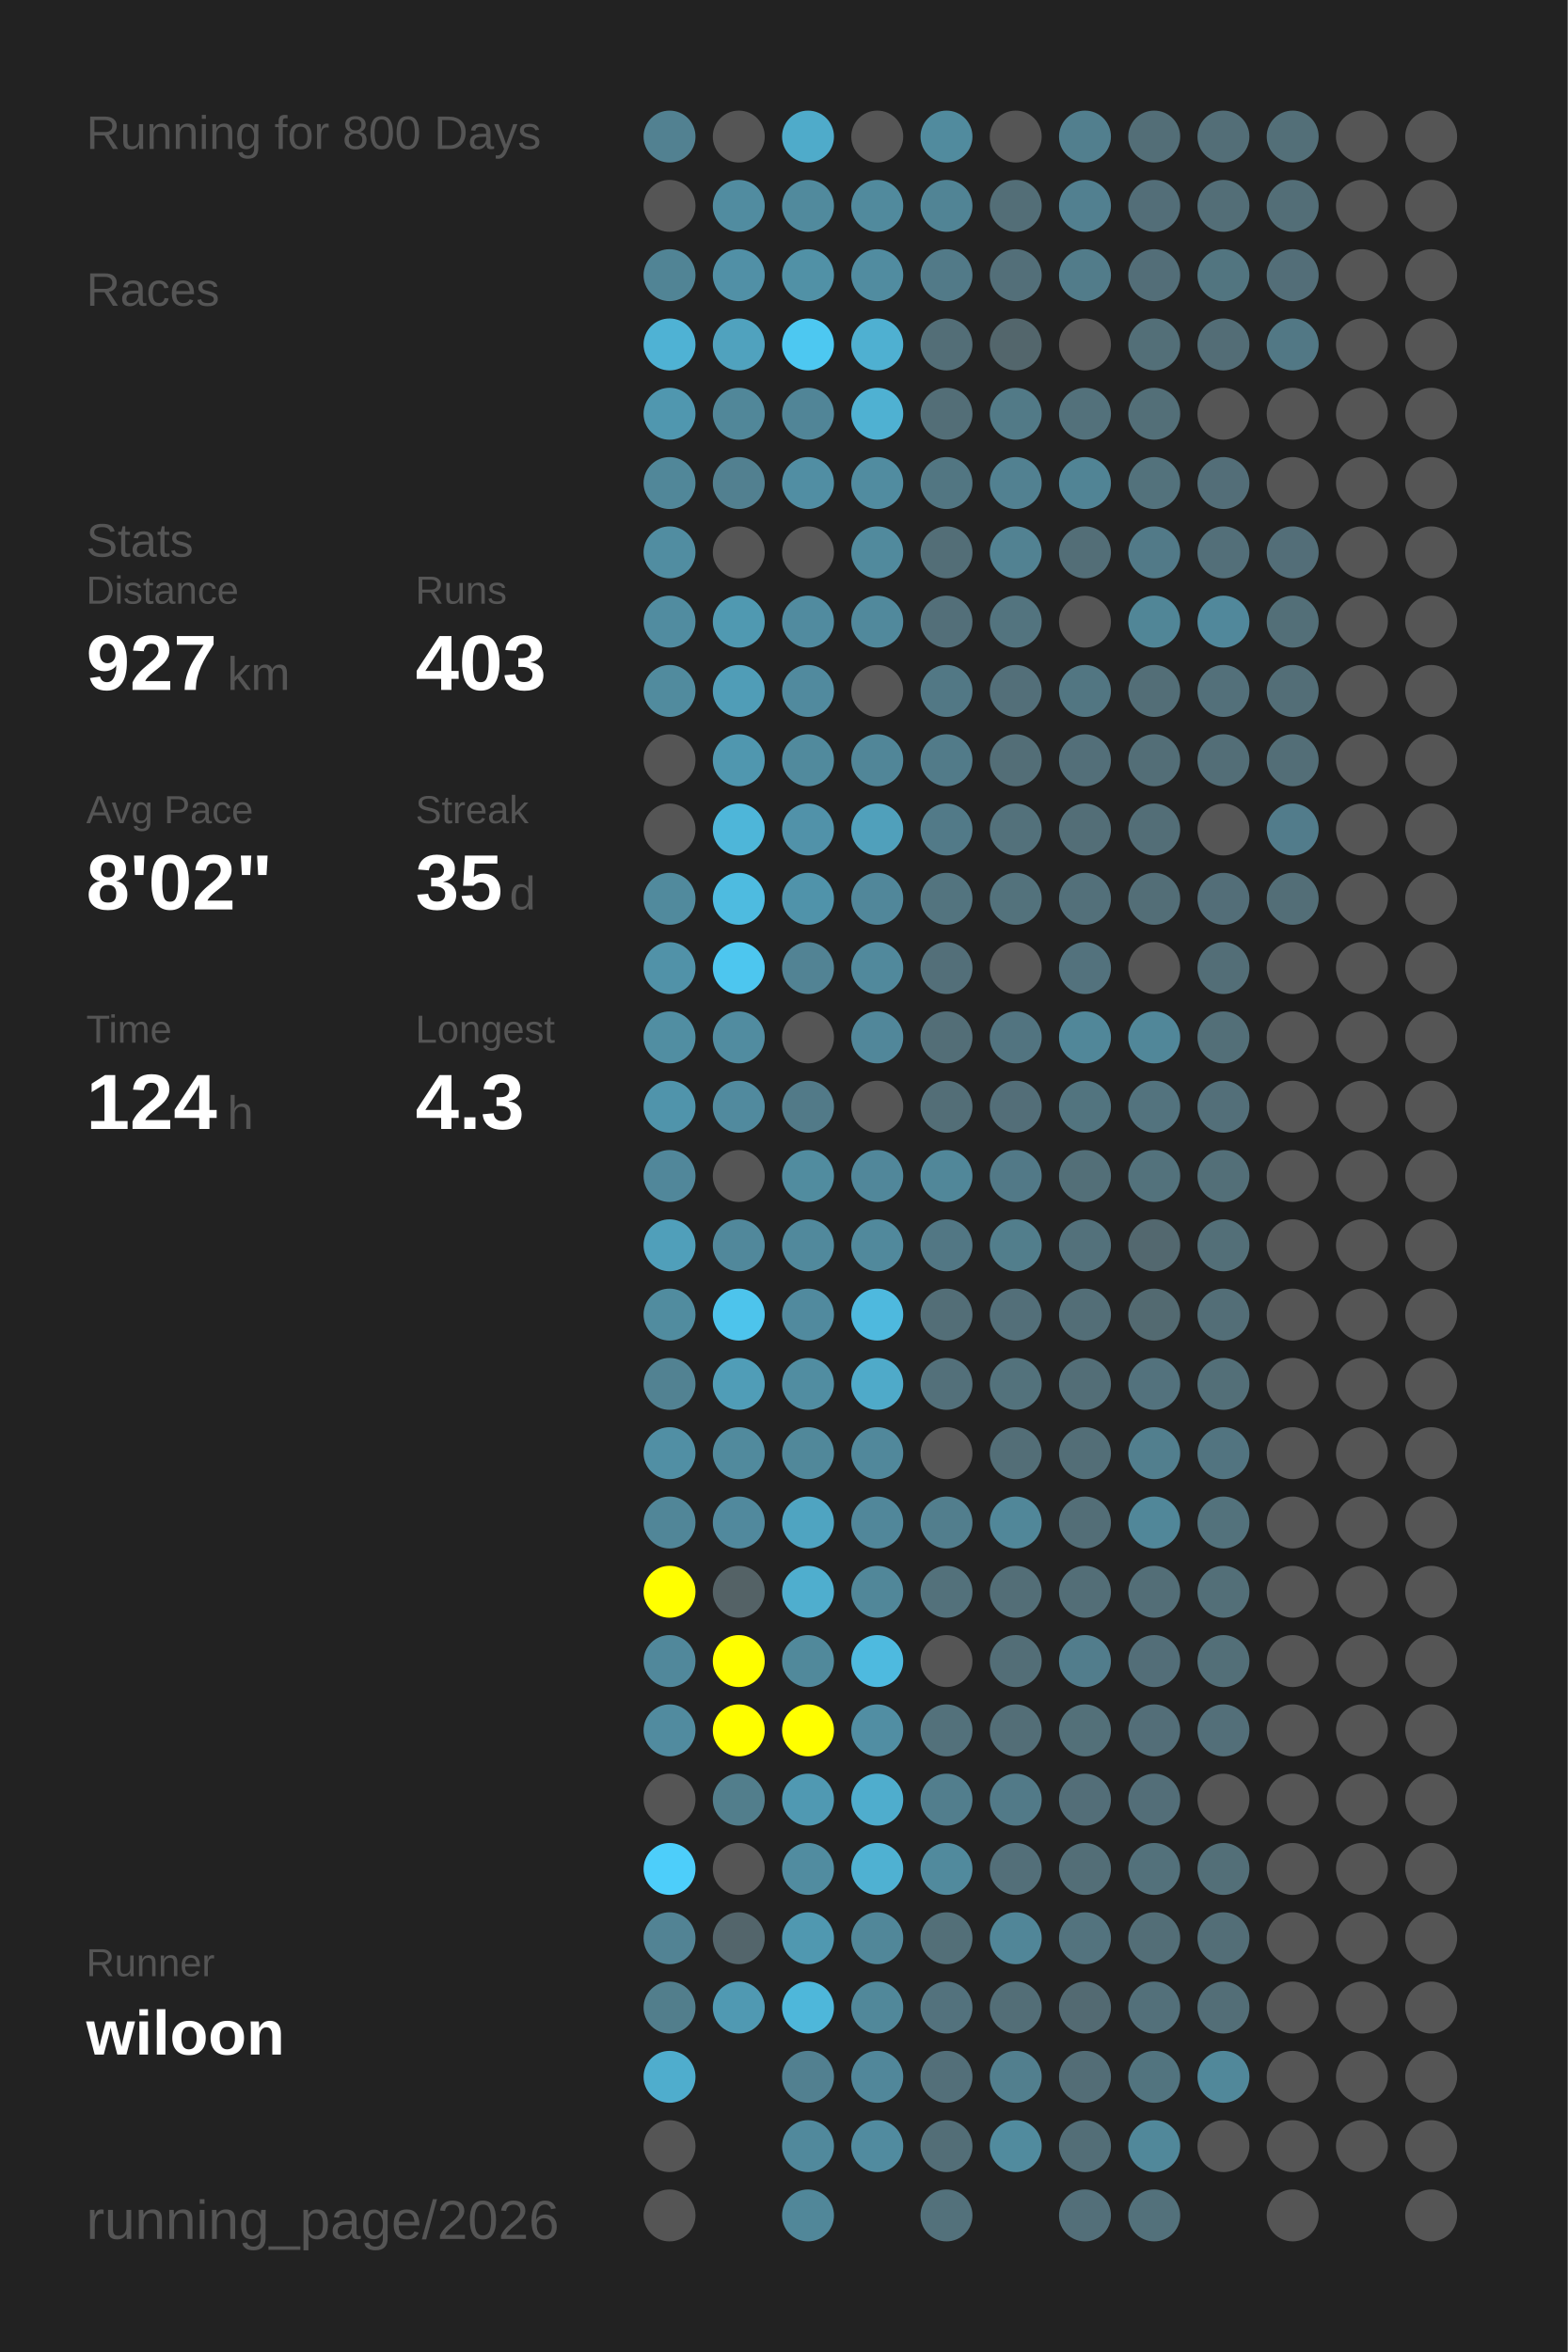
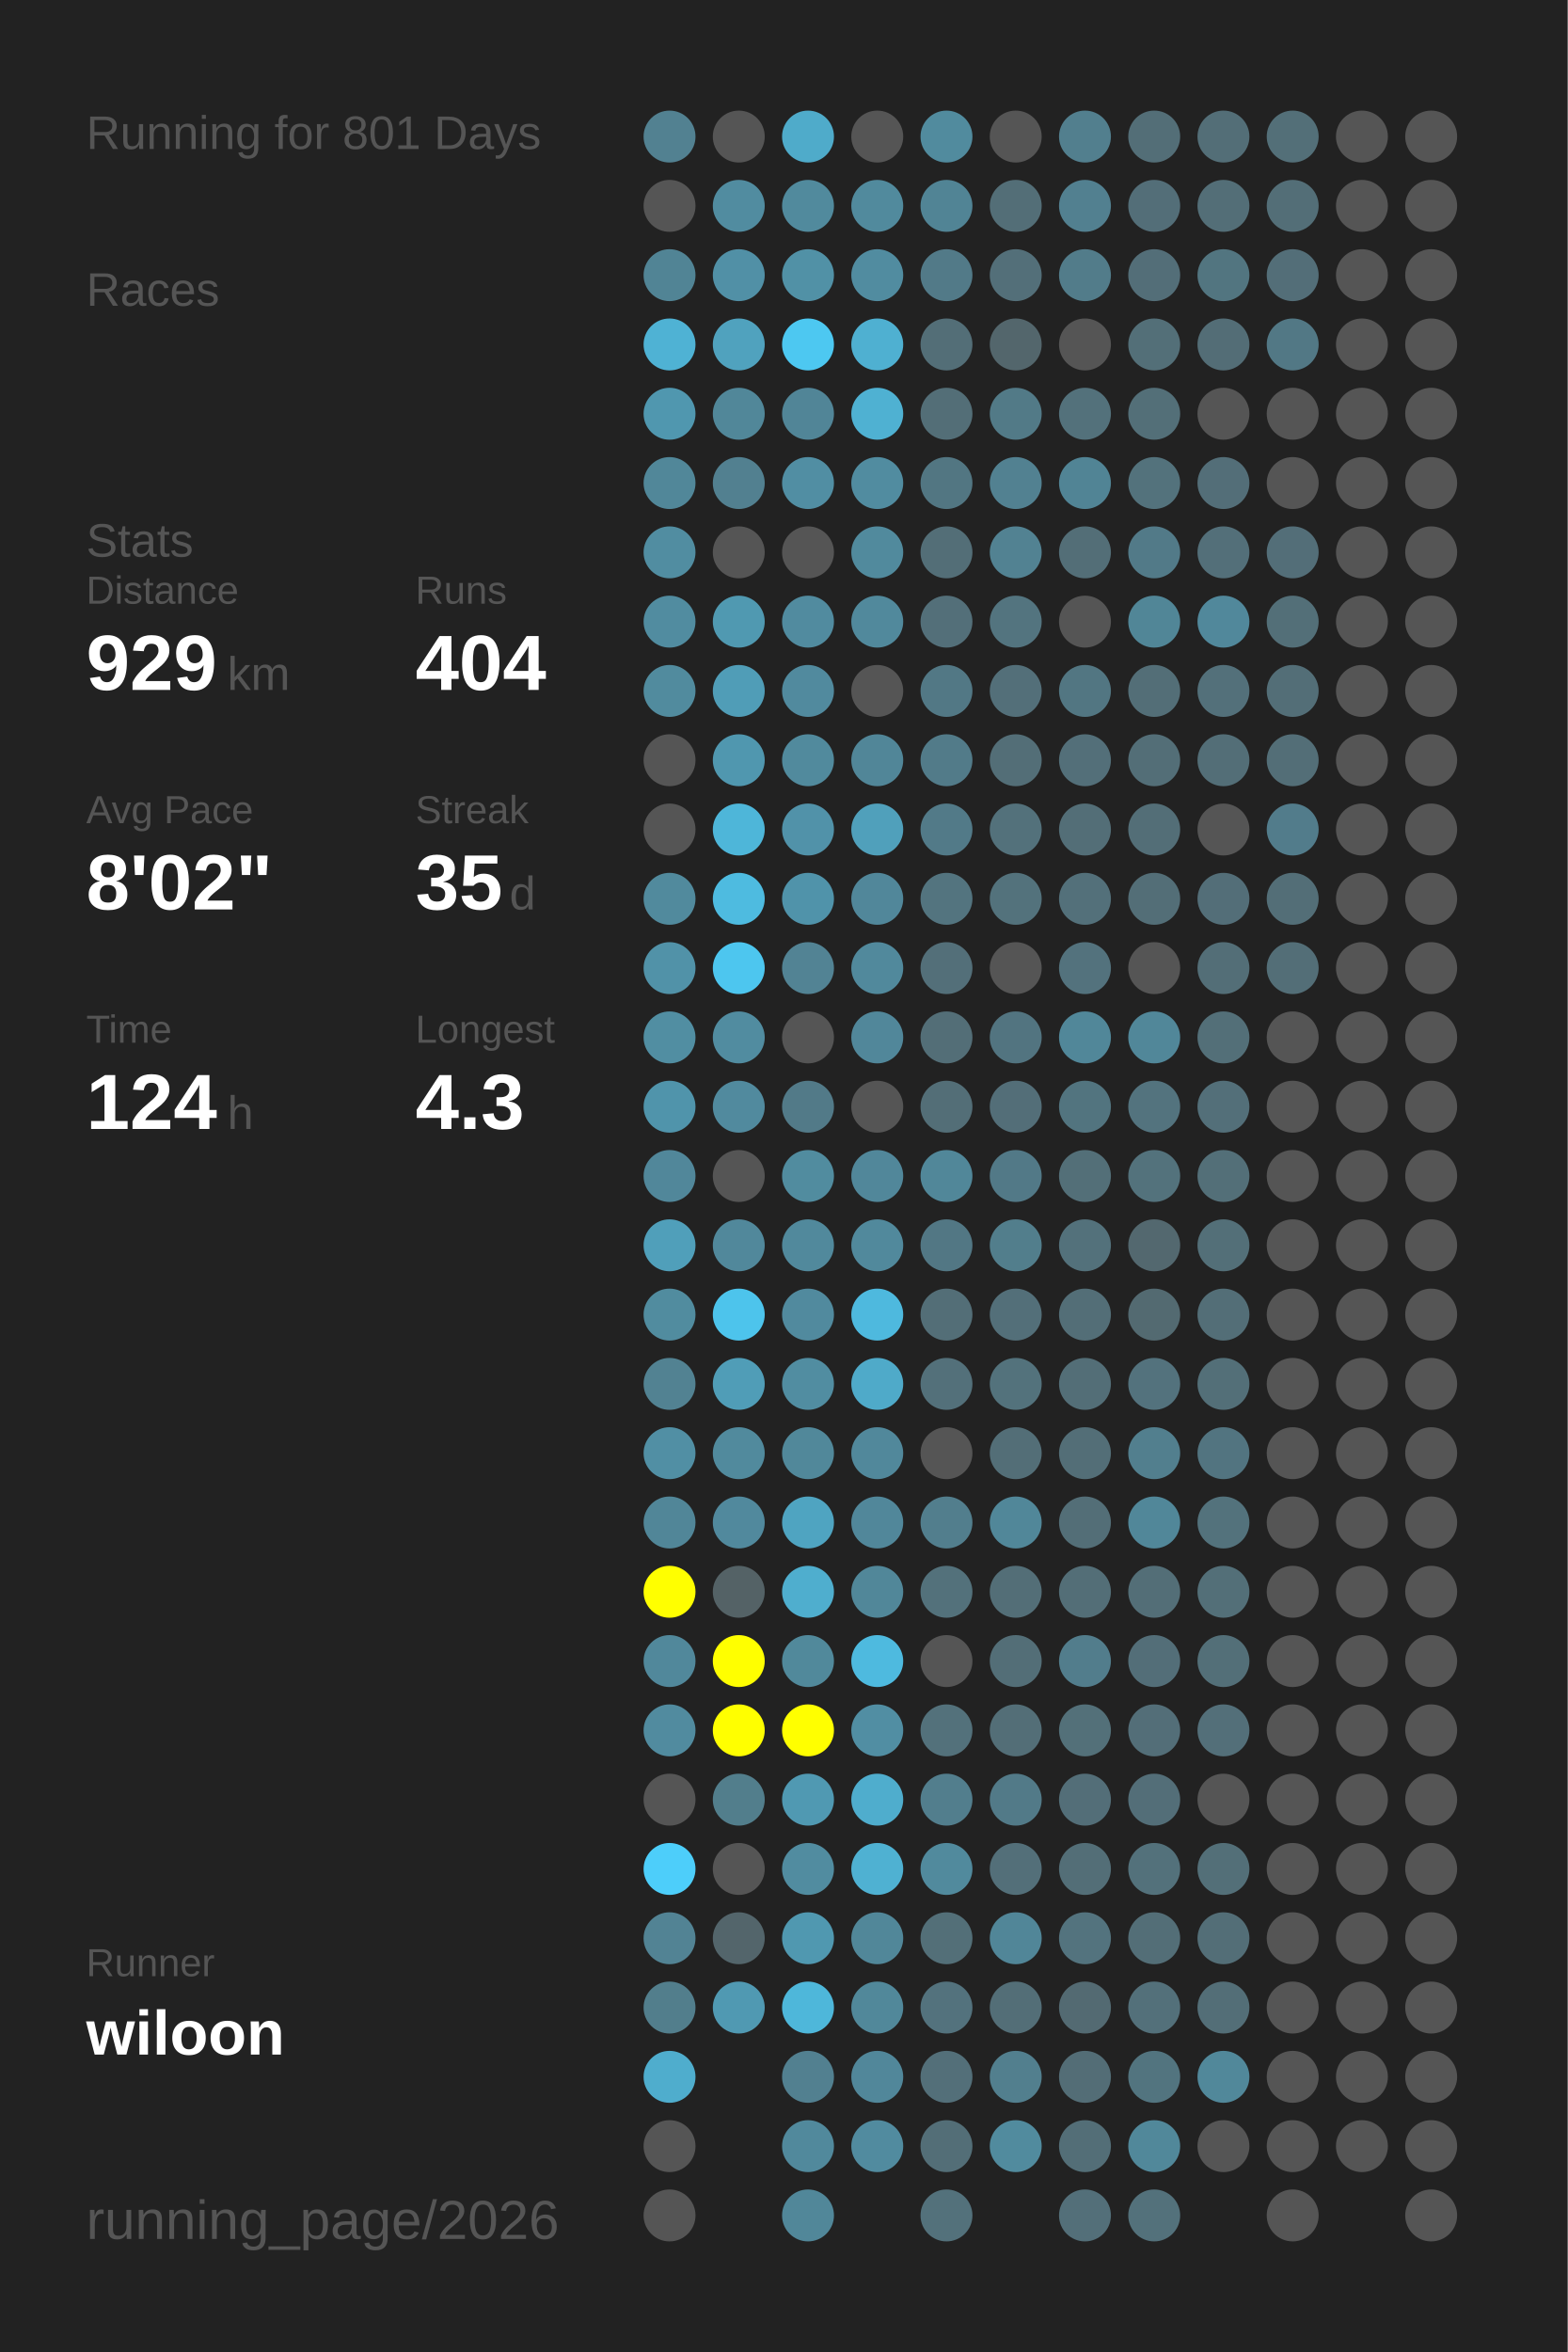
<svg xmlns="http://www.w3.org/2000/svg" baseProfile="full" height="300mm" version="1.1" viewBox="0,0,200,300" width="200mm">
  <defs />
  <rect fill="#222222" height="300" width="200" x="0" y="0" />
-   <text fill="#555555" style="font-size:6px; font-family:Arial;" x="11" y="19">Running for 800 Days</text>
+   <text fill="#555555" style="font-size:6px; font-family:Arial;" x="11" y="19">Running for 801 Days</text>
  <text fill="#555555" style="font-size:6px; font-family:Arial;" x="11" y="39">Races</text>
  <text fill="#555555" style="font-size:6px; font-family:Arial;" x="11" y="71">Stats</text>
  <text fill="#555555" style="font-size:5px; font-family:Arial;" x="11" y="77">Distance</text>
-   <text fill="#FFFFFF" style="font-size:10px; font-family:Arial; font-weight:bold;" x="11" y="88">927</text>
+   <text fill="#FFFFFF" style="font-size:10px; font-family:Arial; font-weight:bold;" x="11" y="88">929</text>
  <text fill="#555555" style="font-size:6px; font-family:Arial;" x="29" y="88">km</text>
  <text fill="#555555" style="font-size:5px; font-family:Arial;" x="53" y="77">Runs</text>
-   <text fill="#FFFFFF" style="font-size:10px; font-family:Arial; font-weight:bold;" x="53" y="88">403</text>
+   <text fill="#FFFFFF" style="font-size:10px; font-family:Arial; font-weight:bold;" x="53" y="88">404</text>
  <text fill="#555555" style="font-size:5px; font-family:Arial;" x="11" y="105">Avg Pace</text>
  <text fill="#FFFFFF" style="font-size:10px; font-family:Arial; font-weight:bold;" x="11" y="116">8'02"</text>
  <text fill="#555555" style="font-size:5px; font-family:Arial;" x="53" y="105">Streak</text>
  <text fill="#FFFFFF" style="font-size:10px; font-family:Arial; font-weight:bold;" x="53" y="116">35</text>
  <text fill="#555555" style="font-size:6px; font-family:Arial;" x="65" y="116">d</text>
  <text fill="#555555" style="font-size:5px; font-family:Arial;" x="11" y="133">Time</text>
  <text fill="#FFFFFF" style="font-size:10px; font-family:Arial; font-weight:bold;" x="11" y="144">124</text>
  <text fill="#555555" style="font-size:6px; font-family:Arial;" x="29" y="144">h</text>
  <text fill="#555555" style="font-size:5px; font-family:Arial;" x="53" y="133">Longest</text>
  <text fill="#FFFFFF" style="font-size:10px; font-family:Arial; font-weight:bold;" x="53" y="144">4.3</text>
  <text fill="#555555" style="font-size:5px; font-family:Arial;" x="11" y="252.065">Runner</text>
  <text fill="#FFFFFF" style="font-size:8px; font-family:Arial; font-weight:bold;" x="11" y="262.065">wiloon</text>
  <text fill="#555555" style="font-size:7px; font-family:Arial;" x="11" y="285.581">running_page/2026</text>
  <circle cx="85.417" cy="17.419" fill="#528191" r="3.312" />
  <circle cx="85.417" cy="26.258" fill="#555555" r="3.312" />
  <circle cx="85.417" cy="35.097" fill="#518495" r="3.312" />
  <circle cx="85.417" cy="43.935" fill="#4fb2d4" r="3.312" />
  <circle cx="85.417" cy="52.774" fill="#5097af" r="3.312" />
  <circle cx="85.417" cy="61.613" fill="#518799" r="3.312" />
  <circle cx="85.417" cy="70.452" fill="#518da1" r="3.312" />
  <circle cx="85.417" cy="79.29" fill="#518ca0" r="3.312" />
  <circle cx="85.417" cy="88.129" fill="#518b9e" r="3.312" />
  <circle cx="85.417" cy="96.968" fill="#555555" r="3.312" />
  <circle cx="85.417" cy="105.806" fill="#555555" r="3.312" />
  <circle cx="85.417" cy="114.645" fill="#518a9d" r="3.312" />
  <circle cx="85.417" cy="123.484" fill="#5192a8" r="3.312" />
  <circle cx="85.417" cy="132.323" fill="#518ea2" r="3.312" />
  <circle cx="85.417" cy="141.161" fill="#5094ab" r="3.312" />
  <circle cx="85.417" cy="150" fill="#51879a" r="3.312" />
  <circle cx="85.417" cy="158.839" fill="#509fba" r="3.312" />
  <circle cx="85.417" cy="167.677" fill="#518c9f" r="3.312" />
  <circle cx="85.417" cy="176.516" fill="#528292" r="3.312" />
  <circle cx="85.417" cy="185.355" fill="#518fa4" r="3.312" />
  <circle cx="85.417" cy="194.194" fill="#518698" r="3.312" />
  <circle cx="85.417" cy="203.032" fill="#FFFF00" r="3.312" />
  <circle cx="85.417" cy="211.871" fill="#51889b" r="3.312" />
  <circle cx="85.417" cy="220.71" fill="#518b9f" r="3.312" />
  <circle cx="85.417" cy="229.548" fill="#555555" r="3.312" />
  <circle cx="85.417" cy="238.387" fill="#4dcefa" r="3.312" />
  <circle cx="85.417" cy="247.226" fill="#528394" r="3.312" />
  <circle cx="85.417" cy="256.065" fill="#527e8c" r="3.312" />
  <circle cx="85.417" cy="264.903" fill="#4fadcd" r="3.312" />
  <circle cx="85.417" cy="273.742" fill="#555555" r="3.312" />
  <circle cx="85.417" cy="282.581" fill="#555555" r="3.312" />
  <circle cx="94.25" cy="17.419" fill="#555555" r="3.312" />
  <circle cx="94.25" cy="26.258" fill="#518ca0" r="3.312" />
  <circle cx="94.25" cy="35.097" fill="#5190a6" r="3.312" />
  <circle cx="94.25" cy="43.935" fill="#50a2be" r="3.312" />
  <circle cx="94.25" cy="52.774" fill="#518799" r="3.312" />
  <circle cx="94.25" cy="61.613" fill="#528090" r="3.312" />
  <circle cx="94.25" cy="70.452" fill="#555555" r="3.312" />
  <circle cx="94.25" cy="79.29" fill="#5099b1" r="3.312" />
  <circle cx="94.25" cy="88.129" fill="#509db7" r="3.312" />
  <circle cx="94.25" cy="96.968" fill="#5097af" r="3.312" />
  <circle cx="94.25" cy="105.806" fill="#4eb6d9" r="3.312" />
  <circle cx="94.25" cy="114.645" fill="#4ebbe0" r="3.312" />
  <circle cx="94.25" cy="123.484" fill="#4dc6ef" r="3.312" />
  <circle cx="94.25" cy="132.323" fill="#518ca0" r="3.312" />
  <circle cx="94.25" cy="141.161" fill="#518a9e" r="3.312" />
  <circle cx="94.25" cy="150" fill="#555555" r="3.312" />
  <circle cx="94.25" cy="158.839" fill="#51889b" r="3.312" />
  <circle cx="94.25" cy="167.677" fill="#4dc4ec" r="3.312" />
  <circle cx="94.25" cy="176.516" fill="#509db7" r="3.312" />
  <circle cx="94.25" cy="185.355" fill="#518a9d" r="3.312" />
  <circle cx="94.25" cy="194.194" fill="#51899d" r="3.312" />
  <circle cx="94.25" cy="203.032" fill="#546266" r="3.312" />
  <circle cx="94.25" cy="211.871" fill="#FFFF00" r="3.312" />
  <circle cx="94.25" cy="220.71" fill="#FFFF00" r="3.312" />
  <circle cx="94.25" cy="229.548" fill="#527e8c" r="3.312" />
  <circle cx="94.25" cy="238.387" fill="#555555" r="3.312" />
  <circle cx="94.25" cy="247.226" fill="#53656b" r="3.312" />
  <circle cx="94.25" cy="256.065" fill="#5099b2" r="3.312" />
  <circle cx="103.083" cy="17.419" fill="#4fabca" r="3.312" />
  <circle cx="103.083" cy="26.258" fill="#518a9d" r="3.312" />
  <circle cx="103.083" cy="35.097" fill="#5191a6" r="3.312" />
  <circle cx="103.083" cy="43.935" fill="#4dc8f1" r="3.312" />
  <circle cx="103.083" cy="52.774" fill="#518597" r="3.312" />
  <circle cx="103.083" cy="61.613" fill="#518ea3" r="3.312" />
  <circle cx="103.083" cy="70.452" fill="#555555" r="3.312" />
  <circle cx="103.083" cy="79.29" fill="#518b9f" r="3.312" />
  <circle cx="103.083" cy="88.129" fill="#518a9e" r="3.312" />
  <circle cx="103.083" cy="96.968" fill="#518a9d" r="3.312" />
  <circle cx="103.083" cy="105.806" fill="#5192a9" r="3.312" />
  <circle cx="103.083" cy="114.645" fill="#5093aa" r="3.312" />
  <circle cx="103.083" cy="123.484" fill="#528394" r="3.312" />
  <circle cx="103.083" cy="132.323" fill="#555555" r="3.312" />
  <circle cx="103.083" cy="141.161" fill="#527a88" r="3.312" />
  <circle cx="103.083" cy="150" fill="#518c9f" r="3.312" />
  <circle cx="103.083" cy="158.839" fill="#51899c" r="3.312" />
  <circle cx="103.083" cy="167.677" fill="#518a9e" r="3.312" />
  <circle cx="103.083" cy="176.516" fill="#518da1" r="3.312" />
  <circle cx="103.083" cy="185.355" fill="#51889a" r="3.312" />
  <circle cx="103.083" cy="194.194" fill="#4fa4c1" r="3.312" />
  <circle cx="103.083" cy="203.032" fill="#4faece" r="3.312" />
  <circle cx="103.083" cy="211.871" fill="#51899b" r="3.312" />
  <circle cx="103.083" cy="220.71" fill="#FFFF00" r="3.312" />
  <circle cx="103.083" cy="229.548" fill="#5099b2" r="3.312" />
  <circle cx="103.083" cy="238.387" fill="#518ca0" r="3.312" />
  <circle cx="103.083" cy="247.226" fill="#5098b0" r="3.312" />
  <circle cx="103.083" cy="256.065" fill="#4eb7da" r="3.312" />
  <circle cx="103.083" cy="264.903" fill="#528090" r="3.312" />
  <circle cx="103.083" cy="273.742" fill="#51899c" r="3.312" />
  <circle cx="103.083" cy="282.581" fill="#518799" r="3.312" />
  <circle cx="111.917" cy="17.419" fill="#555555" r="3.312" />
  <circle cx="111.917" cy="26.258" fill="#518a9d" r="3.312" />
  <circle cx="111.917" cy="35.097" fill="#518ca0" r="3.312" />
  <circle cx="111.917" cy="43.935" fill="#4fb0d1" r="3.312" />
  <circle cx="111.917" cy="52.774" fill="#4fb1d2" r="3.312" />
  <circle cx="111.917" cy="61.613" fill="#518ca0" r="3.312" />
  <circle cx="111.917" cy="70.452" fill="#518a9d" r="3.312" />
  <circle cx="111.917" cy="79.29" fill="#51899c" r="3.312" />
  <circle cx="111.917" cy="88.129" fill="#555555" r="3.312" />
  <circle cx="111.917" cy="96.968" fill="#518698" r="3.312" />
  <circle cx="111.917" cy="105.806" fill="#50a0bb" r="3.312" />
  <circle cx="111.917" cy="114.645" fill="#51879a" r="3.312" />
  <circle cx="111.917" cy="123.484" fill="#51899c" r="3.312" />
  <circle cx="111.917" cy="132.323" fill="#51879a" r="3.312" />
  <circle cx="111.917" cy="141.161" fill="#555555" r="3.312" />
  <circle cx="111.917" cy="150" fill="#51879a" r="3.312" />
  <circle cx="111.917" cy="158.839" fill="#51899c" r="3.312" />
  <circle cx="111.917" cy="167.677" fill="#4eb9de" r="3.312" />
  <circle cx="111.917" cy="176.516" fill="#4faac9" r="3.312" />
  <circle cx="111.917" cy="185.355" fill="#51889b" r="3.312" />
  <circle cx="111.917" cy="194.194" fill="#51879a" r="3.312" />
  <circle cx="111.917" cy="203.032" fill="#518799" r="3.312" />
  <circle cx="111.917" cy="211.871" fill="#4ebadf" r="3.312" />
  <circle cx="111.917" cy="220.71" fill="#518ea3" r="3.312" />
  <circle cx="111.917" cy="229.548" fill="#4fadcd" r="3.312" />
  <circle cx="111.917" cy="238.387" fill="#4fb1d2" r="3.312" />
  <circle cx="111.917" cy="247.226" fill="#518799" r="3.312" />
  <circle cx="111.917" cy="256.065" fill="#51889a" r="3.312" />
  <circle cx="111.917" cy="264.903" fill="#51879a" r="3.312" />
  <circle cx="111.917" cy="273.742" fill="#518b9f" r="3.312" />
  <circle cx="120.75" cy="17.419" fill="#518b9e" r="3.312" />
  <circle cx="120.75" cy="26.258" fill="#518495" r="3.312" />
  <circle cx="120.75" cy="35.097" fill="#527a88" r="3.312" />
  <circle cx="120.75" cy="43.935" fill="#536e77" r="3.312" />
  <circle cx="120.75" cy="52.774" fill="#536e77" r="3.312" />
  <circle cx="120.75" cy="61.613" fill="#527682" r="3.312" />
  <circle cx="120.75" cy="70.452" fill="#536e77" r="3.312" />
  <circle cx="120.75" cy="79.29" fill="#536f79" r="3.312" />
  <circle cx="120.75" cy="88.129" fill="#527885" r="3.312" />
  <circle cx="120.75" cy="96.968" fill="#527b89" r="3.312" />
  <circle cx="120.75" cy="105.806" fill="#527a88" r="3.312" />
  <circle cx="120.75" cy="114.645" fill="#53747f" r="3.312" />
  <circle cx="120.75" cy="123.484" fill="#536f79" r="3.312" />
  <circle cx="120.75" cy="132.323" fill="#536e77" r="3.312" />
  <circle cx="120.75" cy="141.161" fill="#536e77" r="3.312" />
  <circle cx="120.75" cy="150" fill="#518799" r="3.312" />
  <circle cx="120.75" cy="158.839" fill="#527784" r="3.312" />
  <circle cx="120.75" cy="167.677" fill="#536e77" r="3.312" />
  <circle cx="120.75" cy="176.516" fill="#53707a" r="3.312" />
  <circle cx="120.75" cy="185.355" fill="#555555" r="3.312" />
  <circle cx="120.75" cy="194.194" fill="#527e8d" r="3.312" />
  <circle cx="120.75" cy="203.032" fill="#53717b" r="3.312" />
  <circle cx="120.75" cy="211.871" fill="#555555" r="3.312" />
  <circle cx="120.75" cy="220.71" fill="#53717b" r="3.312" />
  <circle cx="120.75" cy="229.548" fill="#527e8d" r="3.312" />
  <circle cx="120.75" cy="238.387" fill="#518a9d" r="3.312" />
  <circle cx="120.75" cy="247.226" fill="#536f78" r="3.312" />
  <circle cx="120.75" cy="256.065" fill="#53727d" r="3.312" />
  <circle cx="120.75" cy="264.903" fill="#536f79" r="3.312" />
  <circle cx="120.75" cy="273.742" fill="#536e77" r="3.312" />
  <circle cx="120.75" cy="282.581" fill="#53717b" r="3.312" />
  <circle cx="129.583" cy="17.419" fill="#555555" r="3.312" />
  <circle cx="129.583" cy="26.258" fill="#536e77" r="3.312" />
  <circle cx="129.583" cy="35.097" fill="#536f79" r="3.312" />
  <circle cx="129.583" cy="43.935" fill="#53666c" r="3.312" />
  <circle cx="129.583" cy="52.774" fill="#527a87" r="3.312" />
  <circle cx="129.583" cy="61.613" fill="#528191" r="3.312" />
  <circle cx="129.583" cy="70.452" fill="#528292" r="3.312" />
  <circle cx="129.583" cy="79.29" fill="#53747f" r="3.312" />
  <circle cx="129.583" cy="88.129" fill="#536f79" r="3.312" />
  <circle cx="129.583" cy="96.968" fill="#536e77" r="3.312" />
  <circle cx="129.583" cy="105.806" fill="#53717b" r="3.312" />
  <circle cx="129.583" cy="114.645" fill="#53727c" r="3.312" />
  <circle cx="129.583" cy="123.484" fill="#555555" r="3.312" />
  <circle cx="129.583" cy="132.323" fill="#527480" r="3.312" />
  <circle cx="129.583" cy="141.161" fill="#536e78" r="3.312" />
  <circle cx="129.583" cy="150" fill="#527987" r="3.312" />
  <circle cx="129.583" cy="158.839" fill="#527e8c" r="3.312" />
  <circle cx="129.583" cy="167.677" fill="#536f79" r="3.312" />
  <circle cx="129.583" cy="176.516" fill="#53727c" r="3.312" />
  <circle cx="129.583" cy="185.355" fill="#536e77" r="3.312" />
  <circle cx="129.583" cy="194.194" fill="#518799" r="3.312" />
  <circle cx="129.583" cy="203.032" fill="#536e77" r="3.312" />
  <circle cx="129.583" cy="211.871" fill="#536e77" r="3.312" />
  <circle cx="129.583" cy="220.71" fill="#536e77" r="3.312" />
  <circle cx="129.583" cy="229.548" fill="#527a88" r="3.312" />
  <circle cx="129.583" cy="238.387" fill="#536f79" r="3.312" />
  <circle cx="129.583" cy="247.226" fill="#518698" r="3.312" />
  <circle cx="129.583" cy="256.065" fill="#536e77" r="3.312" />
  <circle cx="129.583" cy="264.903" fill="#527f8e" r="3.312" />
  <circle cx="129.583" cy="273.742" fill="#518b9e" r="3.312" />
  <circle cx="138.417" cy="17.419" fill="#527f8e" r="3.312" />
  <circle cx="138.417" cy="26.258" fill="#528090" r="3.312" />
  <circle cx="138.417" cy="35.097" fill="#527c8a" r="3.312" />
  <circle cx="138.417" cy="43.935" fill="#555555" r="3.312" />
  <circle cx="138.417" cy="52.774" fill="#53717b" r="3.312" />
  <circle cx="138.417" cy="61.613" fill="#518495" r="3.312" />
  <circle cx="138.417" cy="70.452" fill="#536e77" r="3.312" />
  <circle cx="138.417" cy="79.29" fill="#555555" r="3.312" />
  <circle cx="138.417" cy="88.129" fill="#527682" r="3.312" />
  <circle cx="138.417" cy="96.968" fill="#536f79" r="3.312" />
  <circle cx="138.417" cy="105.806" fill="#536e77" r="3.312" />
  <circle cx="138.417" cy="114.645" fill="#53707a" r="3.312" />
  <circle cx="138.417" cy="123.484" fill="#53727d" r="3.312" />
  <circle cx="138.417" cy="132.323" fill="#518799" r="3.312" />
  <circle cx="138.417" cy="141.161" fill="#52747f" r="3.312" />
  <circle cx="138.417" cy="150" fill="#536f78" r="3.312" />
  <circle cx="138.417" cy="158.839" fill="#53717b" r="3.312" />
  <circle cx="138.417" cy="167.677" fill="#536e77" r="3.312" />
  <circle cx="138.417" cy="176.516" fill="#536e77" r="3.312" />
  <circle cx="138.417" cy="185.355" fill="#536e77" r="3.312" />
  <circle cx="138.417" cy="194.194" fill="#536e77" r="3.312" />
  <circle cx="138.417" cy="203.032" fill="#536e77" r="3.312" />
  <circle cx="138.417" cy="211.871" fill="#527d8c" r="3.312" />
  <circle cx="138.417" cy="220.71" fill="#537079" r="3.312" />
  <circle cx="138.417" cy="229.548" fill="#536e78" r="3.312" />
  <circle cx="138.417" cy="238.387" fill="#536e77" r="3.312" />
  <circle cx="138.417" cy="247.226" fill="#53737e" r="3.312" />
  <circle cx="138.417" cy="256.065" fill="#536a72" r="3.312" />
  <circle cx="138.417" cy="264.903" fill="#536d76" r="3.312" />
  <circle cx="138.417" cy="273.742" fill="#536e77" r="3.312" />
  <circle cx="138.417" cy="282.581" fill="#536f79" r="3.312" />
  <circle cx="147.25" cy="17.419" fill="#536e77" r="3.312" />
  <circle cx="147.25" cy="26.258" fill="#536e78" r="3.312" />
  <circle cx="147.25" cy="35.097" fill="#536e78" r="3.312" />
  <circle cx="147.25" cy="43.935" fill="#536f78" r="3.312" />
  <circle cx="147.25" cy="52.774" fill="#536f78" r="3.312" />
  <circle cx="147.25" cy="61.613" fill="#53727c" r="3.312" />
  <circle cx="147.25" cy="70.452" fill="#527a88" r="3.312" />
  <circle cx="147.25" cy="79.29" fill="#518697" r="3.312" />
  <circle cx="147.25" cy="88.129" fill="#536e77" r="3.312" />
  <circle cx="147.25" cy="96.968" fill="#536e77" r="3.312" />
  <circle cx="147.25" cy="105.806" fill="#536e77" r="3.312" />
  <circle cx="147.25" cy="114.645" fill="#536e77" r="3.312" />
  <circle cx="147.25" cy="123.484" fill="#555555" r="3.312" />
  <circle cx="147.25" cy="132.323" fill="#518799" r="3.312" />
  <circle cx="147.25" cy="141.161" fill="#53737e" r="3.312" />
  <circle cx="147.25" cy="150" fill="#53727c" r="3.312" />
  <circle cx="147.25" cy="158.839" fill="#53686f" r="3.312" />
  <circle cx="147.25" cy="167.677" fill="#536a71" r="3.312" />
  <circle cx="147.25" cy="176.516" fill="#53727d" r="3.312" />
  <circle cx="147.25" cy="185.355" fill="#527f8e" r="3.312" />
  <circle cx="147.25" cy="194.194" fill="#518799" r="3.312" />
  <circle cx="147.25" cy="203.032" fill="#536e77" r="3.312" />
  <circle cx="147.25" cy="211.871" fill="#536e78" r="3.312" />
  <circle cx="147.25" cy="220.71" fill="#536e78" r="3.312" />
  <circle cx="147.25" cy="229.548" fill="#536e78" r="3.312" />
  <circle cx="147.25" cy="238.387" fill="#53717b" r="3.312" />
  <circle cx="147.25" cy="247.226" fill="#536e77" r="3.312" />
  <circle cx="147.25" cy="256.065" fill="#53707a" r="3.312" />
  <circle cx="147.25" cy="264.903" fill="#52747f" r="3.312" />
  <circle cx="147.25" cy="273.742" fill="#51889a" r="3.312" />
  <circle cx="147.25" cy="282.581" fill="#53717b" r="3.312" />
  <circle cx="156.083" cy="17.419" fill="#536e77" r="3.312" />
  <circle cx="156.083" cy="26.258" fill="#536e77" r="3.312" />
  <circle cx="156.083" cy="35.097" fill="#527580" r="3.312" />
  <circle cx="156.083" cy="43.935" fill="#536d76" r="3.312" />
  <circle cx="156.083" cy="52.774" fill="#555555" r="3.312" />
  <circle cx="156.083" cy="61.613" fill="#536e78" r="3.312" />
  <circle cx="156.083" cy="70.452" fill="#536f79" r="3.312" />
  <circle cx="156.083" cy="79.29" fill="#51889b" r="3.312" />
  <circle cx="156.083" cy="88.129" fill="#53707a" r="3.312" />
  <circle cx="156.083" cy="96.968" fill="#536e77" r="3.312" />
  <circle cx="156.083" cy="105.806" fill="#555555" r="3.312" />
  <circle cx="156.083" cy="114.645" fill="#536e78" r="3.312" />
  <circle cx="156.083" cy="123.484" fill="#536e77" r="3.312" />
  <circle cx="156.083" cy="132.323" fill="#536f78" r="3.312" />
  <circle cx="156.083" cy="141.161" fill="#536f79" r="3.312" />
  <circle cx="156.083" cy="150" fill="#536f78" r="3.312" />
  <circle cx="156.083" cy="158.839" fill="#536f78" r="3.312" />
  <circle cx="156.083" cy="167.677" fill="#536e77" r="3.312" />
  <circle cx="156.083" cy="176.516" fill="#536f78" r="3.312" />
  <circle cx="156.083" cy="185.355" fill="#527480" r="3.312" />
  <circle cx="156.083" cy="194.194" fill="#53727c" r="3.312" />
  <circle cx="156.083" cy="203.032" fill="#536f78" r="3.312" />
  <circle cx="156.083" cy="211.871" fill="#536f78" r="3.312" />
  <circle cx="156.083" cy="220.71" fill="#536f79" r="3.312" />
  <circle cx="156.083" cy="229.548" fill="#555555" r="3.312" />
  <circle cx="156.083" cy="238.387" fill="#536f78" r="3.312" />
  <circle cx="156.083" cy="247.226" fill="#536e77" r="3.312" />
  <circle cx="156.083" cy="256.065" fill="#536e77" r="3.312" />
  <circle cx="156.083" cy="264.903" fill="#51889a" r="3.312" />
  <circle cx="156.083" cy="273.742" fill="#555555" r="3.312" />
  <circle cx="164.917" cy="17.419" fill="#536f78" r="3.312" />
  <circle cx="164.917" cy="26.258" fill="#536e77" r="3.312" />
  <circle cx="164.917" cy="35.097" fill="#536e78" r="3.312" />
  <circle cx="164.917" cy="43.935" fill="#527885" r="3.312" />
  <circle cx="164.917" cy="52.774" fill="#555555" r="3.312" />
  <circle cx="164.917" cy="61.613" fill="#555555" r="3.312" />
  <circle cx="164.917" cy="70.452" fill="#536e78" r="3.312" />
  <circle cx="164.917" cy="79.29" fill="#536f78" r="3.312" />
  <circle cx="164.917" cy="88.129" fill="#536e77" r="3.312" />
  <circle cx="164.917" cy="96.968" fill="#536e77" r="3.312" />
  <circle cx="164.917" cy="105.806" fill="#527c8b" r="3.312" />
  <circle cx="164.917" cy="114.645" fill="#536e77" r="3.312" />
-   <circle cx="164.917" cy="123.484" fill="#555555" r="3.312" />
+   <circle cx="164.917" cy="123.484" fill="#536e77" r="3.312" />
  <circle cx="164.917" cy="132.323" fill="#555555" r="3.312" />
  <circle cx="164.917" cy="141.161" fill="#555555" r="3.312" />
  <circle cx="164.917" cy="150" fill="#555555" r="3.312" />
  <circle cx="164.917" cy="158.839" fill="#555555" r="3.312" />
  <circle cx="164.917" cy="167.677" fill="#555555" r="3.312" />
  <circle cx="164.917" cy="176.516" fill="#555555" r="3.312" />
  <circle cx="164.917" cy="185.355" fill="#555555" r="3.312" />
  <circle cx="164.917" cy="194.194" fill="#555555" r="3.312" />
  <circle cx="164.917" cy="203.032" fill="#555555" r="3.312" />
  <circle cx="164.917" cy="211.871" fill="#555555" r="3.312" />
  <circle cx="164.917" cy="220.71" fill="#555555" r="3.312" />
  <circle cx="164.917" cy="229.548" fill="#555555" r="3.312" />
  <circle cx="164.917" cy="238.387" fill="#555555" r="3.312" />
  <circle cx="164.917" cy="247.226" fill="#555555" r="3.312" />
  <circle cx="164.917" cy="256.065" fill="#555555" r="3.312" />
  <circle cx="164.917" cy="264.903" fill="#555555" r="3.312" />
  <circle cx="164.917" cy="273.742" fill="#555555" r="3.312" />
  <circle cx="164.917" cy="282.581" fill="#555555" r="3.312" />
  <circle cx="173.75" cy="17.419" fill="#555555" r="3.312" />
  <circle cx="173.75" cy="26.258" fill="#555555" r="3.312" />
  <circle cx="173.75" cy="35.097" fill="#555555" r="3.312" />
  <circle cx="173.75" cy="43.935" fill="#555555" r="3.312" />
  <circle cx="173.75" cy="52.774" fill="#555555" r="3.312" />
  <circle cx="173.75" cy="61.613" fill="#555555" r="3.312" />
  <circle cx="173.75" cy="70.452" fill="#555555" r="3.312" />
  <circle cx="173.75" cy="79.29" fill="#555555" r="3.312" />
  <circle cx="173.75" cy="88.129" fill="#555555" r="3.312" />
  <circle cx="173.75" cy="96.968" fill="#555555" r="3.312" />
  <circle cx="173.75" cy="105.806" fill="#555555" r="3.312" />
  <circle cx="173.75" cy="114.645" fill="#555555" r="3.312" />
  <circle cx="173.75" cy="123.484" fill="#555555" r="3.312" />
  <circle cx="173.75" cy="132.323" fill="#555555" r="3.312" />
  <circle cx="173.75" cy="141.161" fill="#555555" r="3.312" />
  <circle cx="173.75" cy="150" fill="#555555" r="3.312" />
  <circle cx="173.75" cy="158.839" fill="#555555" r="3.312" />
  <circle cx="173.75" cy="167.677" fill="#555555" r="3.312" />
  <circle cx="173.75" cy="176.516" fill="#555555" r="3.312" />
  <circle cx="173.75" cy="185.355" fill="#555555" r="3.312" />
  <circle cx="173.75" cy="194.194" fill="#555555" r="3.312" />
  <circle cx="173.75" cy="203.032" fill="#555555" r="3.312" />
  <circle cx="173.75" cy="211.871" fill="#555555" r="3.312" />
  <circle cx="173.75" cy="220.71" fill="#555555" r="3.312" />
  <circle cx="173.75" cy="229.548" fill="#555555" r="3.312" />
  <circle cx="173.75" cy="238.387" fill="#555555" r="3.312" />
  <circle cx="173.75" cy="247.226" fill="#555555" r="3.312" />
  <circle cx="173.75" cy="256.065" fill="#555555" r="3.312" />
  <circle cx="173.75" cy="264.903" fill="#555555" r="3.312" />
  <circle cx="173.75" cy="273.742" fill="#555555" r="3.312" />
  <circle cx="182.583" cy="17.419" fill="#555555" r="3.312" />
  <circle cx="182.583" cy="26.258" fill="#555555" r="3.312" />
  <circle cx="182.583" cy="35.097" fill="#555555" r="3.312" />
  <circle cx="182.583" cy="43.935" fill="#555555" r="3.312" />
  <circle cx="182.583" cy="52.774" fill="#555555" r="3.312" />
  <circle cx="182.583" cy="61.613" fill="#555555" r="3.312" />
  <circle cx="182.583" cy="70.452" fill="#555555" r="3.312" />
  <circle cx="182.583" cy="79.29" fill="#555555" r="3.312" />
  <circle cx="182.583" cy="88.129" fill="#555555" r="3.312" />
  <circle cx="182.583" cy="96.968" fill="#555555" r="3.312" />
  <circle cx="182.583" cy="105.806" fill="#555555" r="3.312" />
  <circle cx="182.583" cy="114.645" fill="#555555" r="3.312" />
  <circle cx="182.583" cy="123.484" fill="#555555" r="3.312" />
  <circle cx="182.583" cy="132.323" fill="#555555" r="3.312" />
  <circle cx="182.583" cy="141.161" fill="#555555" r="3.312" />
  <circle cx="182.583" cy="150" fill="#555555" r="3.312" />
  <circle cx="182.583" cy="158.839" fill="#555555" r="3.312" />
  <circle cx="182.583" cy="167.677" fill="#555555" r="3.312" />
  <circle cx="182.583" cy="176.516" fill="#555555" r="3.312" />
  <circle cx="182.583" cy="185.355" fill="#555555" r="3.312" />
  <circle cx="182.583" cy="194.194" fill="#555555" r="3.312" />
  <circle cx="182.583" cy="203.032" fill="#555555" r="3.312" />
  <circle cx="182.583" cy="211.871" fill="#555555" r="3.312" />
  <circle cx="182.583" cy="220.71" fill="#555555" r="3.312" />
  <circle cx="182.583" cy="229.548" fill="#555555" r="3.312" />
  <circle cx="182.583" cy="238.387" fill="#555555" r="3.312" />
  <circle cx="182.583" cy="247.226" fill="#555555" r="3.312" />
  <circle cx="182.583" cy="256.065" fill="#555555" r="3.312" />
  <circle cx="182.583" cy="264.903" fill="#555555" r="3.312" />
  <circle cx="182.583" cy="273.742" fill="#555555" r="3.312" />
  <circle cx="182.583" cy="282.581" fill="#555555" r="3.312" />
</svg>
